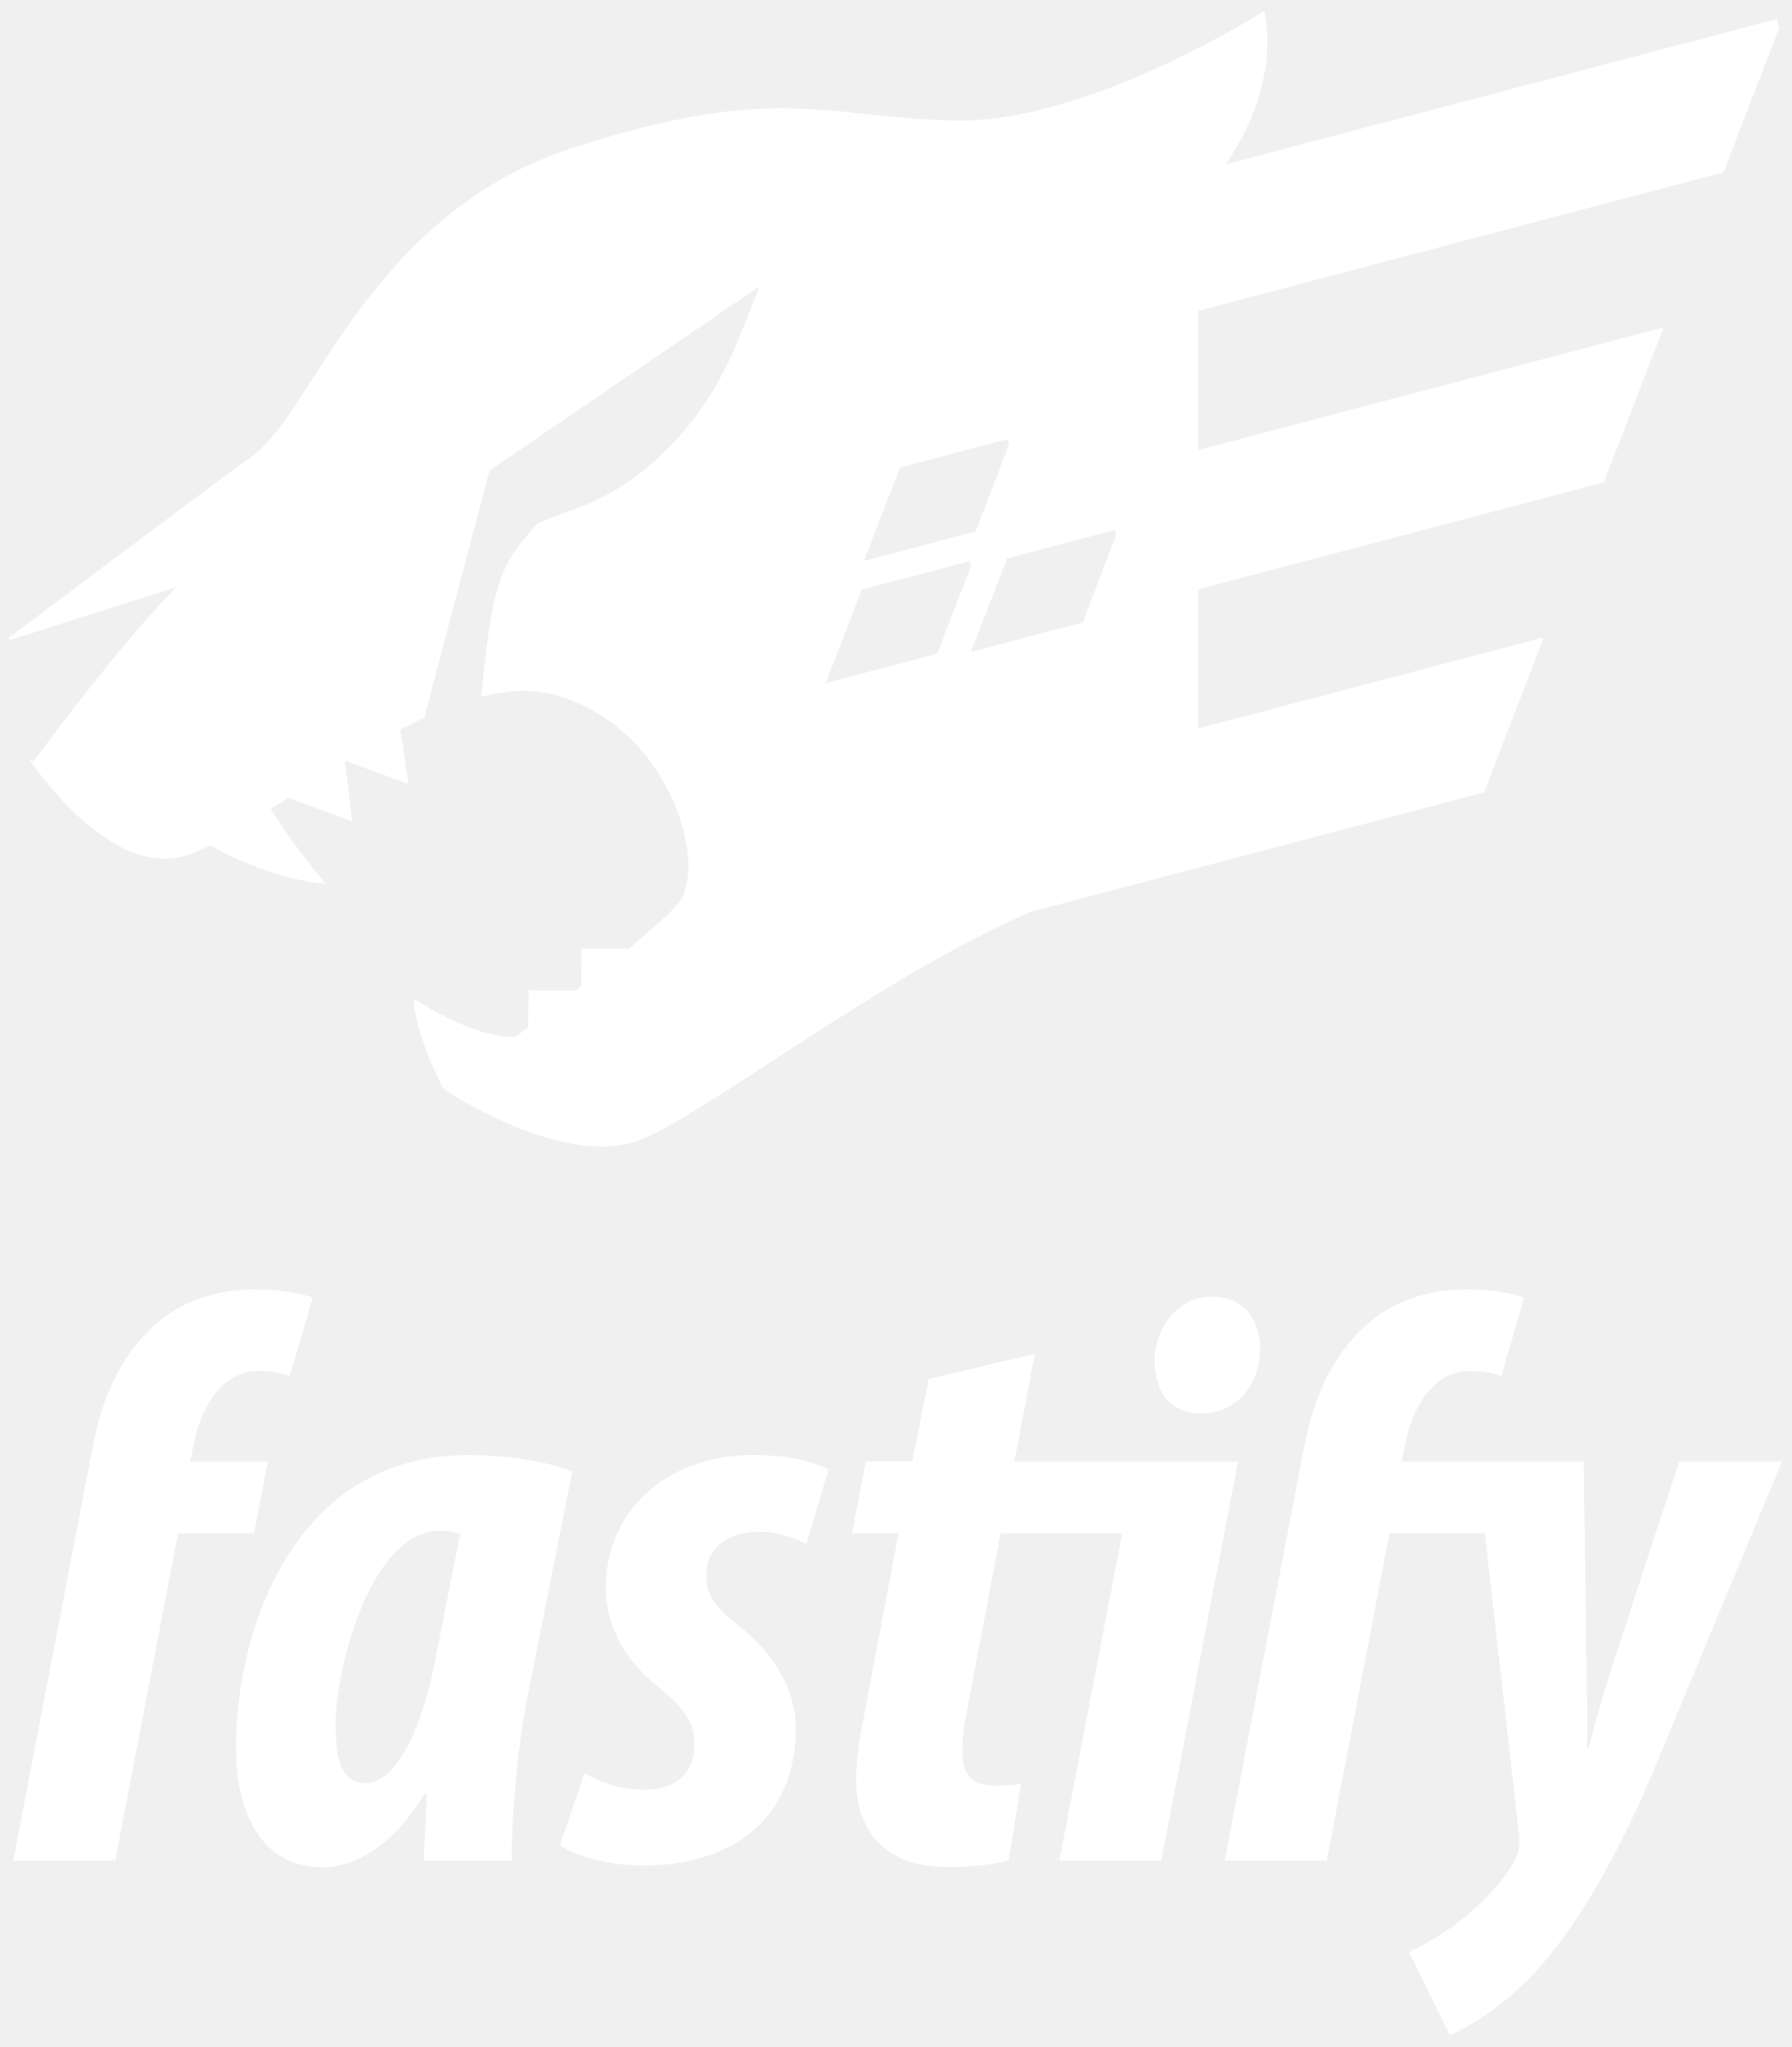
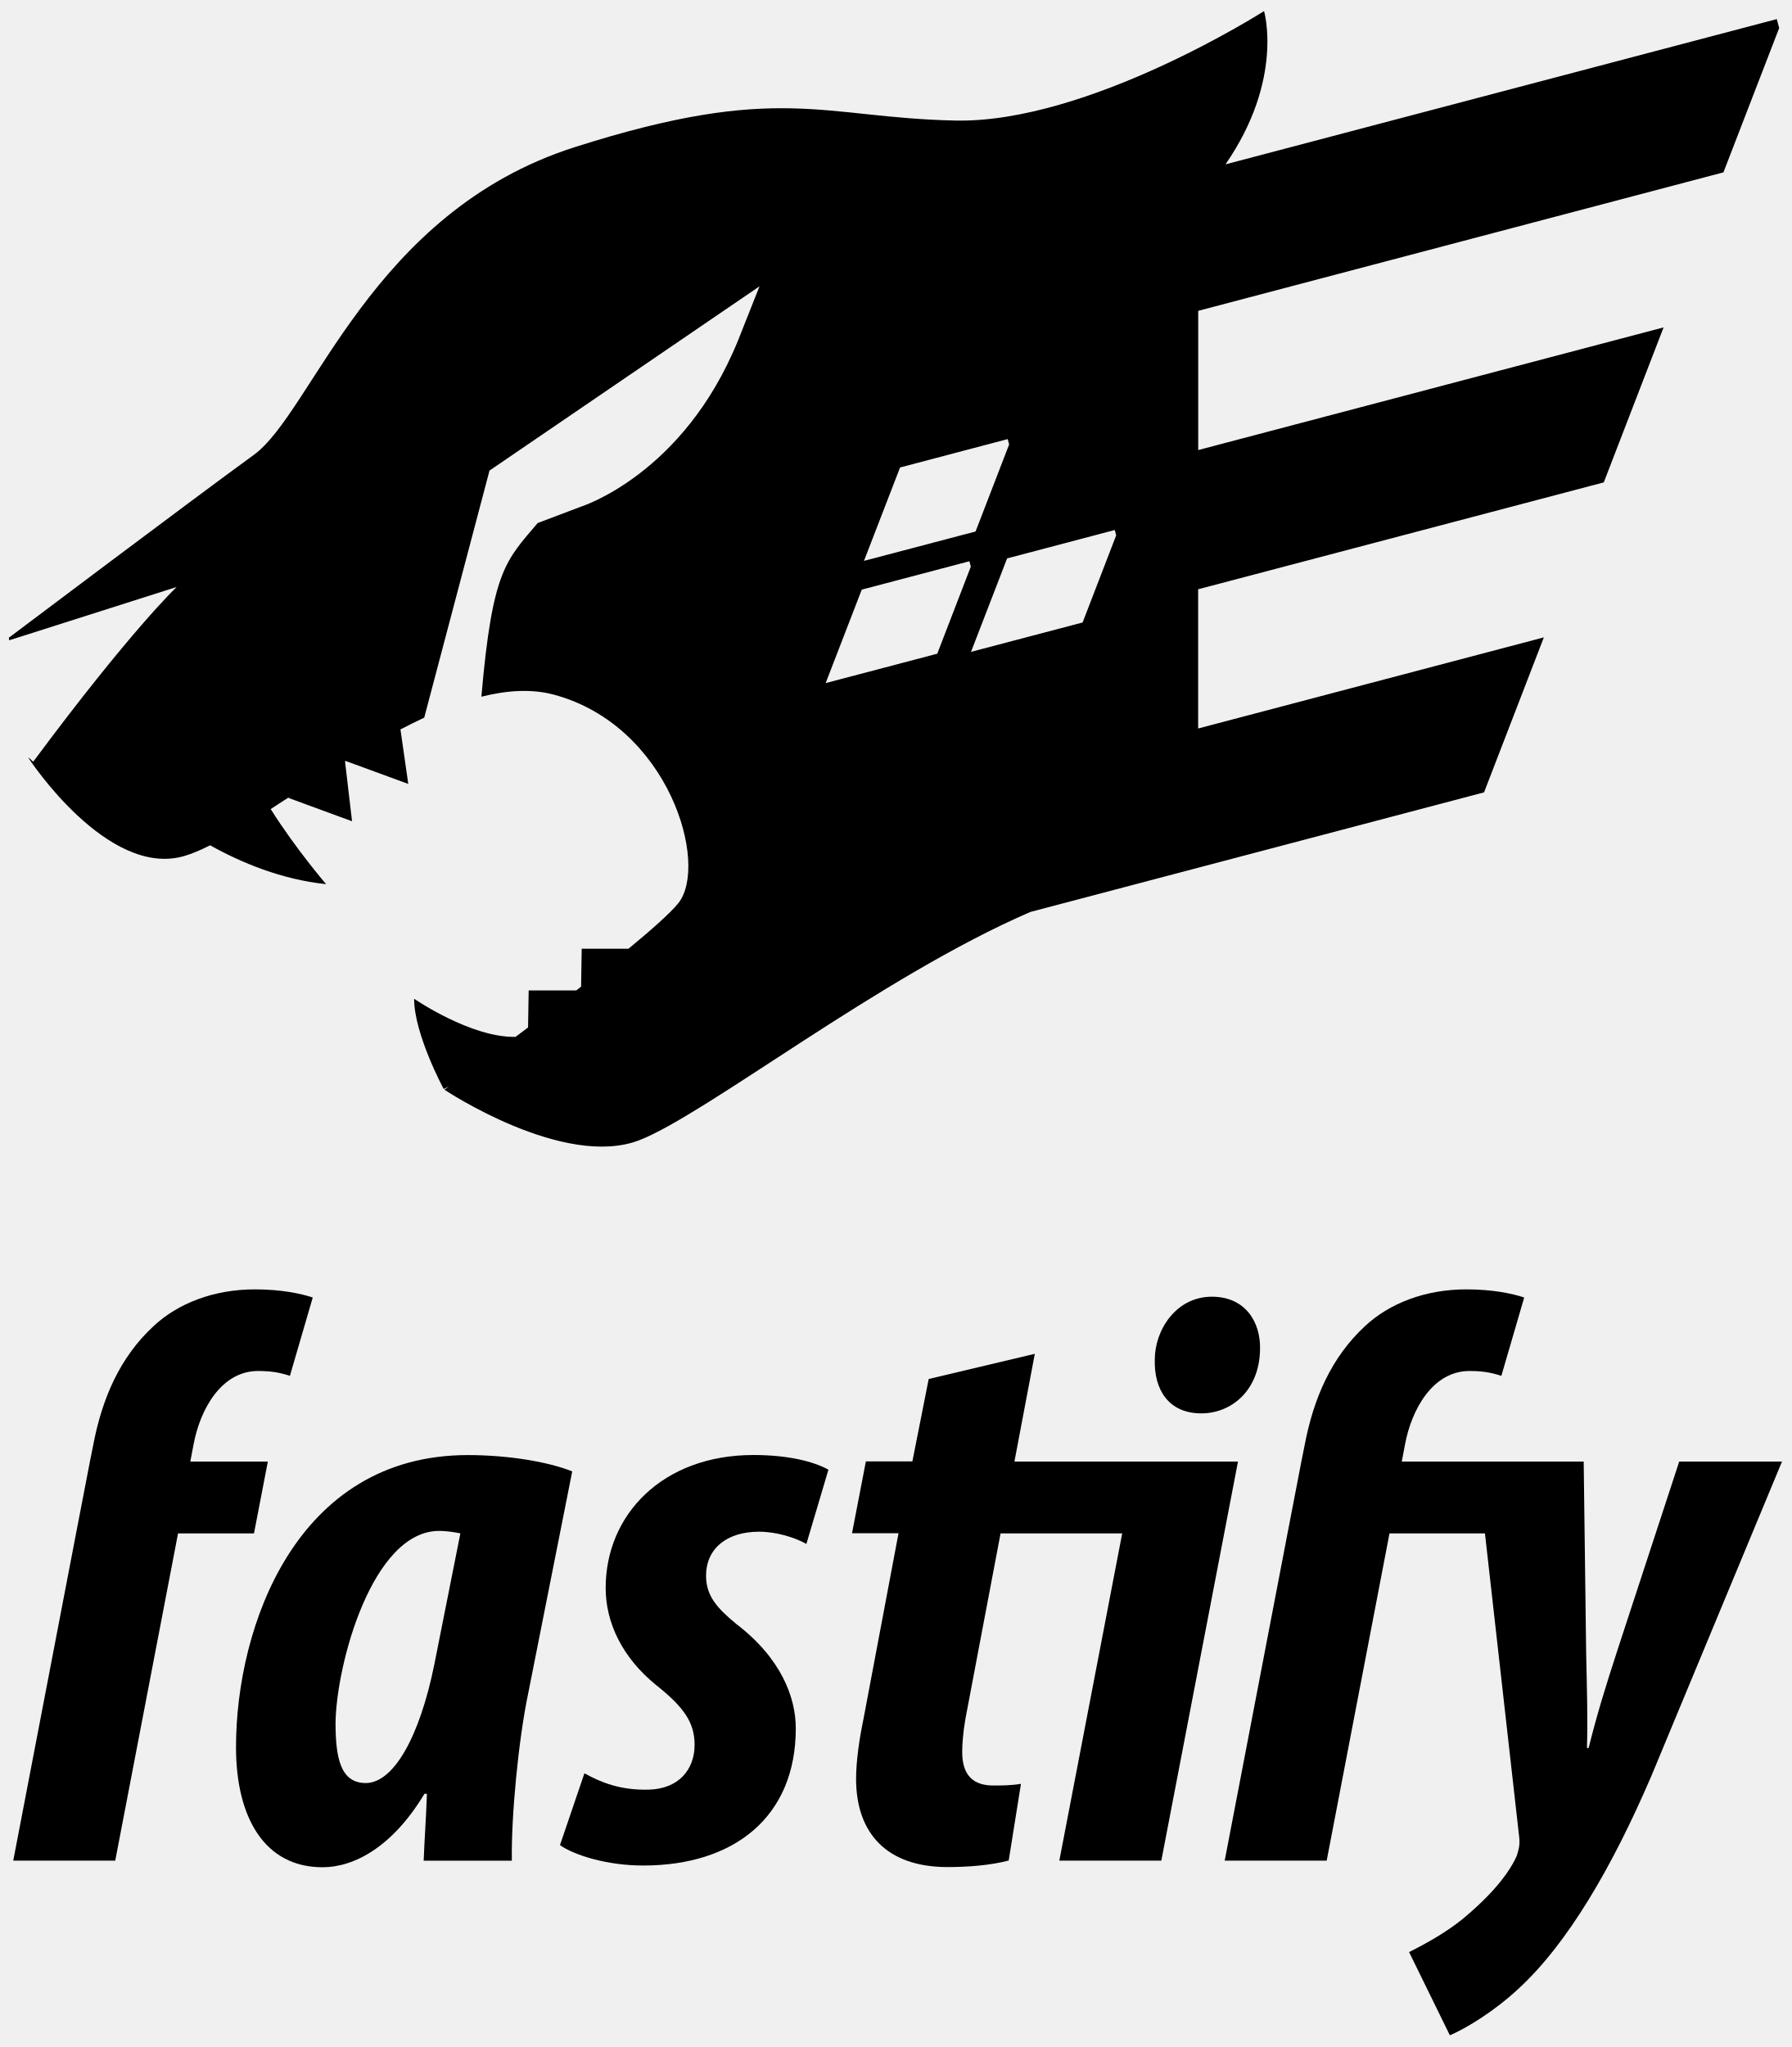
<svg xmlns="http://www.w3.org/2000/svg" version="1.1" id="Layer_1" x="0px" y="0px" viewBox="0 0 2909 3323" style="enable-background:new 0 0 2909 3323;" xml:space="preserve">
  <style type="text/css">
	.st0{fill:#FFFFFF;}
</style>
-   <path class="st0" d="M2798.3,279.8l90.5-234.3l-3.9-14.5l-895.1,235.8c95.4-138.1,62.6-248.8,62.6-248.8s-285.8,182.6-502,177.7  c-216.2-4.8-285.8-62.5-617.3,43.2S508,668.9,411.9,738.6S14.3,1035.3,14.3,1035.3l0.7,4.1l271.8-86.5c0,0-74.5,70.3-232.9,283.7  c0,0-2.8-2.5-7.4-6.9l0.2,1.5c0,0,127.3,194.6,252.2,158.5c12.5-3.6,26.7-9.6,42.2-17.5c50.3,28,115.9,55.6,188.4,63.1  c0,0-49.1-57-90-121.9c11.1-7.1,22.4-14.5,33.9-22l-5.3,3.8l103.5,38l-11.4-97.3c0.3-0.2,0.7-0.4,1-0.6l101.7,37.3l-12.7-88.5  c12.9-6.7,25.8-13.1,38.6-19.1l106-401.1l438.4-299.1l-34.8,87.7C1109.7,771,942.7,822.7,942.7,822.7l-69.7,26.4  c-51.8,61.2-73.6,76.3-91.4,281.9c41.8-10.5,81.7-13,117.8-3.3c187.4,50.4,252.2,276.2,201.8,338.7c-12.6,15.6-42.7,42.4-80.7,73.7  h-76l-1,61.6c-2.6,2-5.2,4.1-7.8,6.1h-77.3l-1,60.1c-6.9,5.2-13.6,10.3-20.3,15.3c-72.7,1.5-164.7-61.9-164.7-61.9  c0,57.6,48,146.5,48,146.5s3.1-1.5,8.5-4.1c-4.7,3.4-7.3,5.3-7.3,5.3s194.6,129.7,317.1,81.7c108.9-42.7,390.9-265.1,634.3-370.3  l736.6-194.1l97.1-251.6l-561.3,147.9v-226L2604,783.1l97.1-251.6l-755.6,199.1v-226L2798.3,279.8z M1461.4,758.9l174.8-46.1  l2.3,8.7L1584,862.8l-181.2,47.7L1461.4,758.9z M1521.8,1061.2l-181.2,47.7l58.6-151.7l174.8-46.1l2.3,8.7L1521.8,1061.2z   M1757.8,1010.5l-181.2,47.7l58.6-151.7l174.8-46.1l2.3,8.7L1757.8,1010.5z" />
+   <path d="M2798.3,279.8l90.5-234.3l-3.9-14.5l-895.1,235.8c95.4-138.1,62.6-248.8,62.6-248.8s-285.8,182.6-502,177.7  c-216.2-4.8-285.8-62.5-617.3,43.2S508,668.9,411.9,738.6S14.3,1035.3,14.3,1035.3l0.7,4.1l271.8-86.5c0,0-74.5,70.3-232.9,283.7  c0,0-2.8-2.5-7.4-6.9l0.2,1.5c0,0,127.3,194.6,252.2,158.5c12.5-3.6,26.7-9.6,42.2-17.5c50.3,28,115.9,55.6,188.4,63.1  c0,0-49.1-57-90-121.9c11.1-7.1,22.4-14.5,33.9-22l-5.3,3.8l103.5,38l-11.4-97.3c0.3-0.2,0.7-0.4,1-0.6l101.7,37.3l-12.7-88.5  c12.9-6.7,25.8-13.1,38.6-19.1l106-401.1l438.4-299.1l-34.8,87.7C1109.7,771,942.7,822.7,942.7,822.7l-69.7,26.4  c-51.8,61.2-73.6,76.3-91.4,281.9c41.8-10.5,81.7-13,117.8-3.3c187.4,50.4,252.2,276.2,201.8,338.7c-12.6,15.6-42.7,42.4-80.7,73.7  h-76l-1,61.6c-2.6,2-5.2,4.1-7.8,6.1h-77.3l-1,60.1c-6.9,5.2-13.6,10.3-20.3,15.3c-72.7,1.5-164.7-61.9-164.7-61.9  c0,57.6,48,146.5,48,146.5s3.1-1.5,8.5-4.1c-4.7,3.4-7.3,5.3-7.3,5.3s194.6,129.7,317.1,81.7c108.9-42.7,390.9-265.1,634.3-370.3  l736.6-194.1l97.1-251.6l-561.3,147.9v-226L2604,783.1l97.1-251.6l-755.6,199.1v-226L2798.3,279.8z M1461.4,758.9l174.8-46.1  l2.3,8.7L1584,862.8l-181.2,47.7L1461.4,758.9z M1521.8,1061.2l-181.2,47.7l58.6-151.7l174.8-46.1l2.3,8.7L1521.8,1061.2z   M1757.8,1010.5l-181.2,47.7l58.6-151.7l174.8-46.1l2.3,8.7L1757.8,1010.5z" />
  <g>
-     <path class="st0" d="M146,2372.6l5.3-26.5c14.6-76.8,43.7-143.1,98.1-193.4c39.7-37.1,98-59.6,164.3-59.6   c42.4,0,74.2,6.6,94.1,13.2l-37.1,127.2c-15.9-5.3-30.5-7.9-51.7-7.9c-59.6,0-94.1,62.3-104.7,119.2l-5.3,27.8h125.9l-22.5,116.6   H289.1l-102,531.3H21.5l102-531.3" />
-     <path class="st0" d="M687.9,3020.5c1.3-34.4,4-70.2,5.3-108.6h-4c-51.7,86.1-113.9,119.3-165.6,119.3   c-94.1,0-140.4-80.8-140.4-194.8c0-196.1,98-474.3,376.3-474.3c64.9,0,129.8,10.6,169.6,26.5l-71.5,360.4   c-15.9,75.5-27.8,201.4-26.5,271.6H687.9z M747.5,2489.2c-13.2-2.7-25.2-4-34.4-4c-108.6,0-166.9,216-168.3,311.3c0,57,8,98,49,98   c45,0,87.4-74.2,111.3-192.1L747.5,2489.2z" />
-     <path class="st0" d="M948.9,2878.7c26.5,14.6,58.3,27.8,104.7,26.5c47.7-1.3,74.2-31.8,74.2-72.9c0-35.8-17.2-60.9-62.3-96.7   c-55.6-45-82.1-102-82.1-157.7c0-119.3,92.7-215.9,239.8-215.9c57,0,98,10.6,121.9,23.8l-35.8,120.6c-18.5-10.6-49-19.9-76.8-19.9   c-53,0-86.1,27.8-86.1,71.5c0,33.1,18.5,53,49,78.2c72.9,55.7,96.7,119.2,96.7,169.6c0,143.1-99.4,222.6-247.8,222.6   c-59.6,0-112.6-17.2-135.1-33.1L948.9,2878.7z" />
-     <path class="st0" d="M1680.2,2197.7l-33.1,174.9h254.4l-21.2,116.6h-255.7l-57,300.7c-4,22.5-5.3,42.4-5.3,54.3   c0,39.7,19.9,54.3,50.4,54.3c11.9,0,29.2,0,45-2.7l-19.9,124.5c-30.5,8-67.6,10.6-99.4,10.6c-99.3,0-148.4-55.7-148.4-143.1   c0-29.1,5.3-64.9,11.9-96.7l57-302.1h-75.5l22.5-116.6h75.5l26.5-133.8L1680.2,2197.7z" />
-     <path class="st0" d="M1720,3020.5l124.5-647.9h165.6l-124.5,647.9H1720z M1875,2207c0-47.7,34.4-102,92.7-102   c54.3,0,79.5,41.1,78.2,86.1c-1.3,66.2-46.4,103.3-95.4,103.3C1897.5,2294.4,1873.6,2256,1875,2207z" />
-     <path class="st0" d="M2113,2372.6l5.3-26.5c14.6-76.8,43.7-143.1,98.1-193.4c39.7-37.1,98-59.6,164.3-59.6   c42.4,0,74.2,6.6,94.1,13.2l-37.1,127.2c-15.9-5.3-30.5-7.9-51.7-7.9c-59.6,0-94.1,62.3-104.7,119.2l-5.3,27.8h192.1l-22.5,116.6   h-189.5l-102,531.3h-165.6l102-531.3" />
-     <path class="st0" d="M2571.4,2372.6l4,311.3c1.3,60.9,2.7,106,1.3,153.7h2.7c13.2-53,26.5-96.7,49-165.6l98.1-299.4h166.9   l-212,510.1c-63.6,148.4-136.5,272.9-216,345.8c-38.4,35.8-83.5,63.6-111.3,75.5l-66.2-135.1c29.1-14.6,59.6-31.8,86.1-53   c37.1-30.5,72.9-67.6,88.8-103.4c2.6-9.3,5.3-15.9,4-29.1l-68.9-610.8H2571.4z" />
+     <path d="M146,2372.6l5.3-26.5c14.6-76.8,43.7-143.1,98.1-193.4c39.7-37.1,98-59.6,164.3-59.6c42.4,0,74.2,6.6,94.1,13.2   l-37.1,127.2c-15.9-5.3-30.5-7.9-51.7-7.9c-59.6,0-94.1,62.3-104.7,119.2l-5.3,27.8h125.9l-22.5,116.6H289.1l-102,531.3H21.5   l102-531.3" />
+     <path d="M687.9,3020.5c1.3-34.4,4-70.2,5.3-108.6h-4c-51.7,86.1-113.9,119.3-165.6,119.3c-94.1,0-140.4-80.8-140.4-194.8   c0-196.1,98-474.3,376.3-474.3c64.9,0,129.8,10.6,169.6,26.5l-71.5,360.4c-15.9,75.5-27.8,201.4-26.5,271.6H687.9z M747.5,2489.2   c-13.2-2.7-25.2-4-34.4-4c-108.6,0-166.9,216-168.3,311.3c0,57,8,98,49,98c45,0,87.4-74.2,111.3-192.1L747.5,2489.2z" />
+     <path d="M948.9,2878.7c26.5,14.6,58.3,27.8,104.7,26.5c47.7-1.3,74.2-31.8,74.2-72.9c0-35.8-17.2-60.9-62.3-96.7   c-55.6-45-82.1-102-82.1-157.7c0-119.3,92.7-215.9,239.8-215.9c57,0,98,10.6,121.9,23.8l-35.8,120.6c-18.5-10.6-49-19.9-76.8-19.9   c-53,0-86.1,27.8-86.1,71.5c0,33.1,18.5,53,49,78.2c72.9,55.7,96.7,119.2,96.7,169.6c0,143.1-99.4,222.6-247.8,222.6   c-59.6,0-112.6-17.2-135.1-33.1L948.9,2878.7z" />
+     <path d="M1680.2,2197.7l-33.1,174.9h254.4l-21.2,116.6h-255.7l-57,300.7c-4,22.5-5.3,42.4-5.3,54.3c0,39.7,19.9,54.3,50.4,54.3   c11.9,0,29.2,0,45-2.7l-19.9,124.5c-30.5,8-67.6,10.6-99.4,10.6c-99.3,0-148.4-55.7-148.4-143.1c0-29.1,5.3-64.9,11.9-96.7   l57-302.1h-75.5l22.5-116.6h75.5l26.5-133.8L1680.2,2197.7z" />
+     <path d="M1720,3020.5l124.5-647.9h165.6l-124.5,647.9H1720z M1875,2207c0-47.7,34.4-102,92.7-102c54.3,0,79.5,41.1,78.2,86.1   c-1.3,66.2-46.4,103.3-95.4,103.3C1897.5,2294.4,1873.6,2256,1875,2207z" />
+     <path d="M2113,2372.6l5.3-26.5c14.6-76.8,43.7-143.1,98.1-193.4c39.7-37.1,98-59.6,164.3-59.6c42.4,0,74.2,6.6,94.1,13.2   l-37.1,127.2c-15.9-5.3-30.5-7.9-51.7-7.9c-59.6,0-94.1,62.3-104.7,119.2l-5.3,27.8h192.1l-22.5,116.6h-189.5l-102,531.3h-165.6   l102-531.3" />
+     <path d="M2571.4,2372.6l4,311.3c1.3,60.9,2.7,106,1.3,153.7h2.7c13.2-53,26.5-96.7,49-165.6l98.1-299.4h166.9l-212,510.1   c-63.6,148.4-136.5,272.9-216,345.8c-38.4,35.8-83.5,63.6-111.3,75.5l-66.2-135.1c29.1-14.6,59.6-31.8,86.1-53   c37.1-30.5,72.9-67.6,88.8-103.4c2.6-9.3,5.3-15.9,4-29.1l-68.9-610.8H2571.4z" />
  </g>
</svg>
